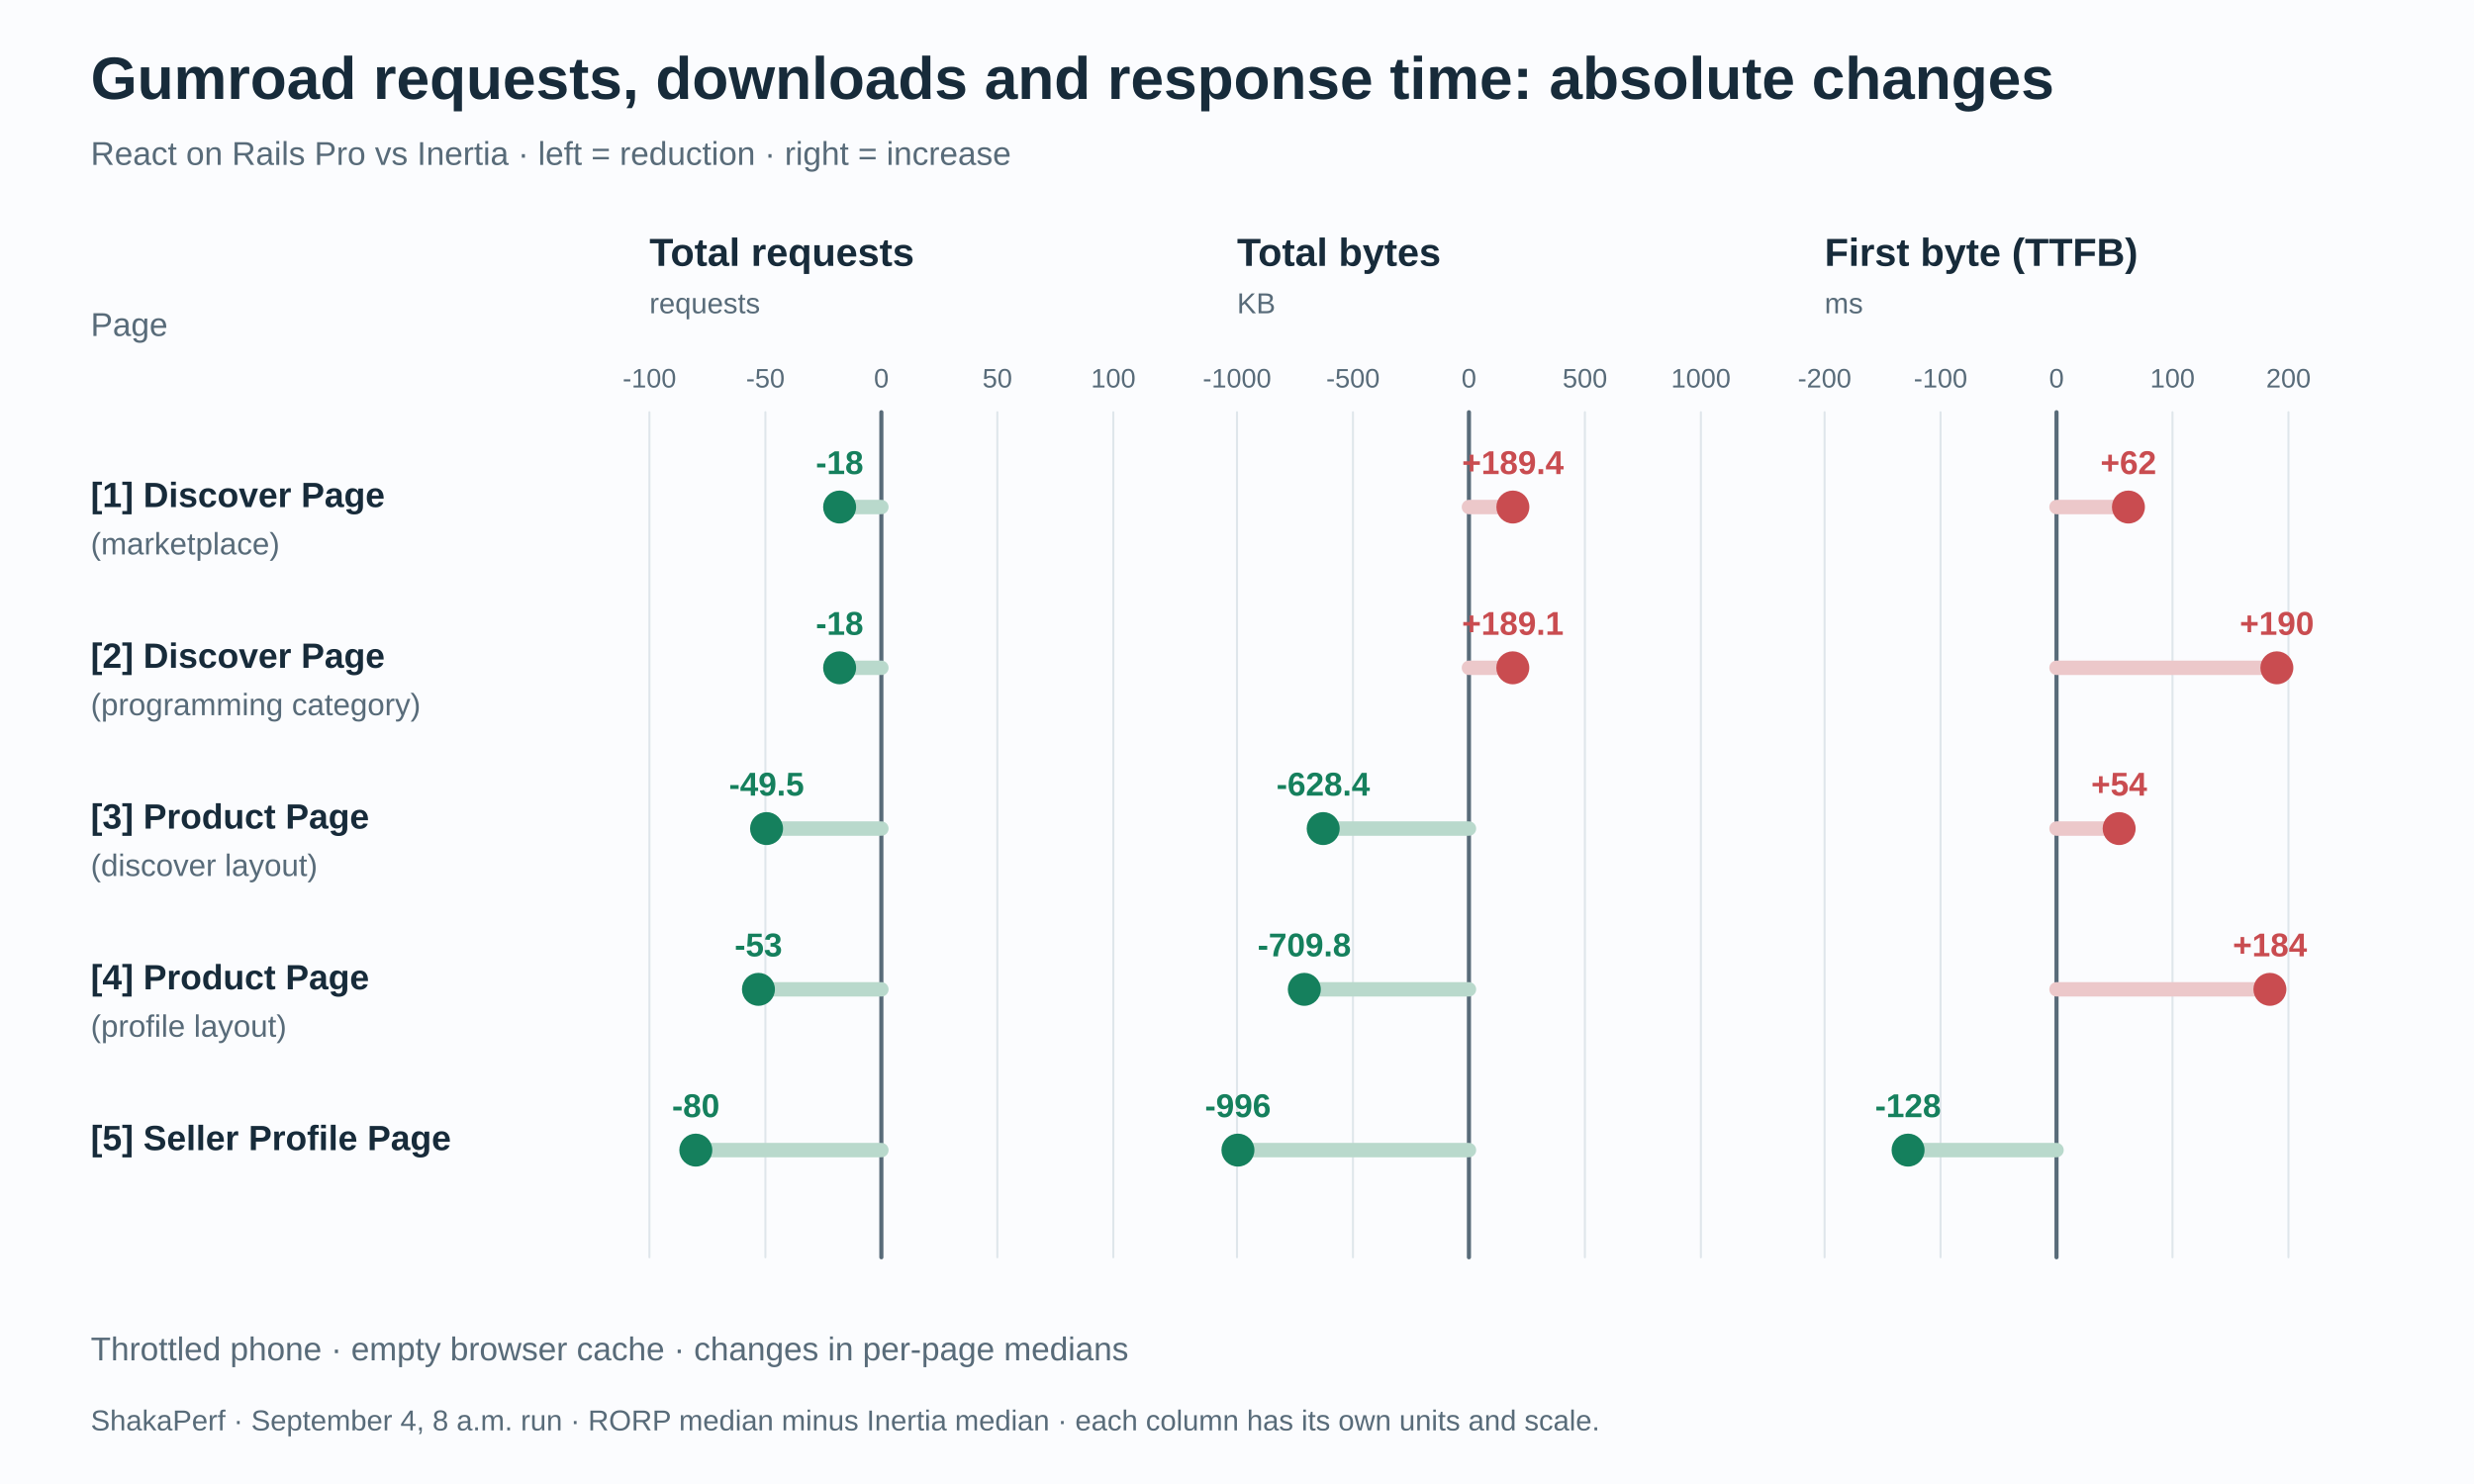
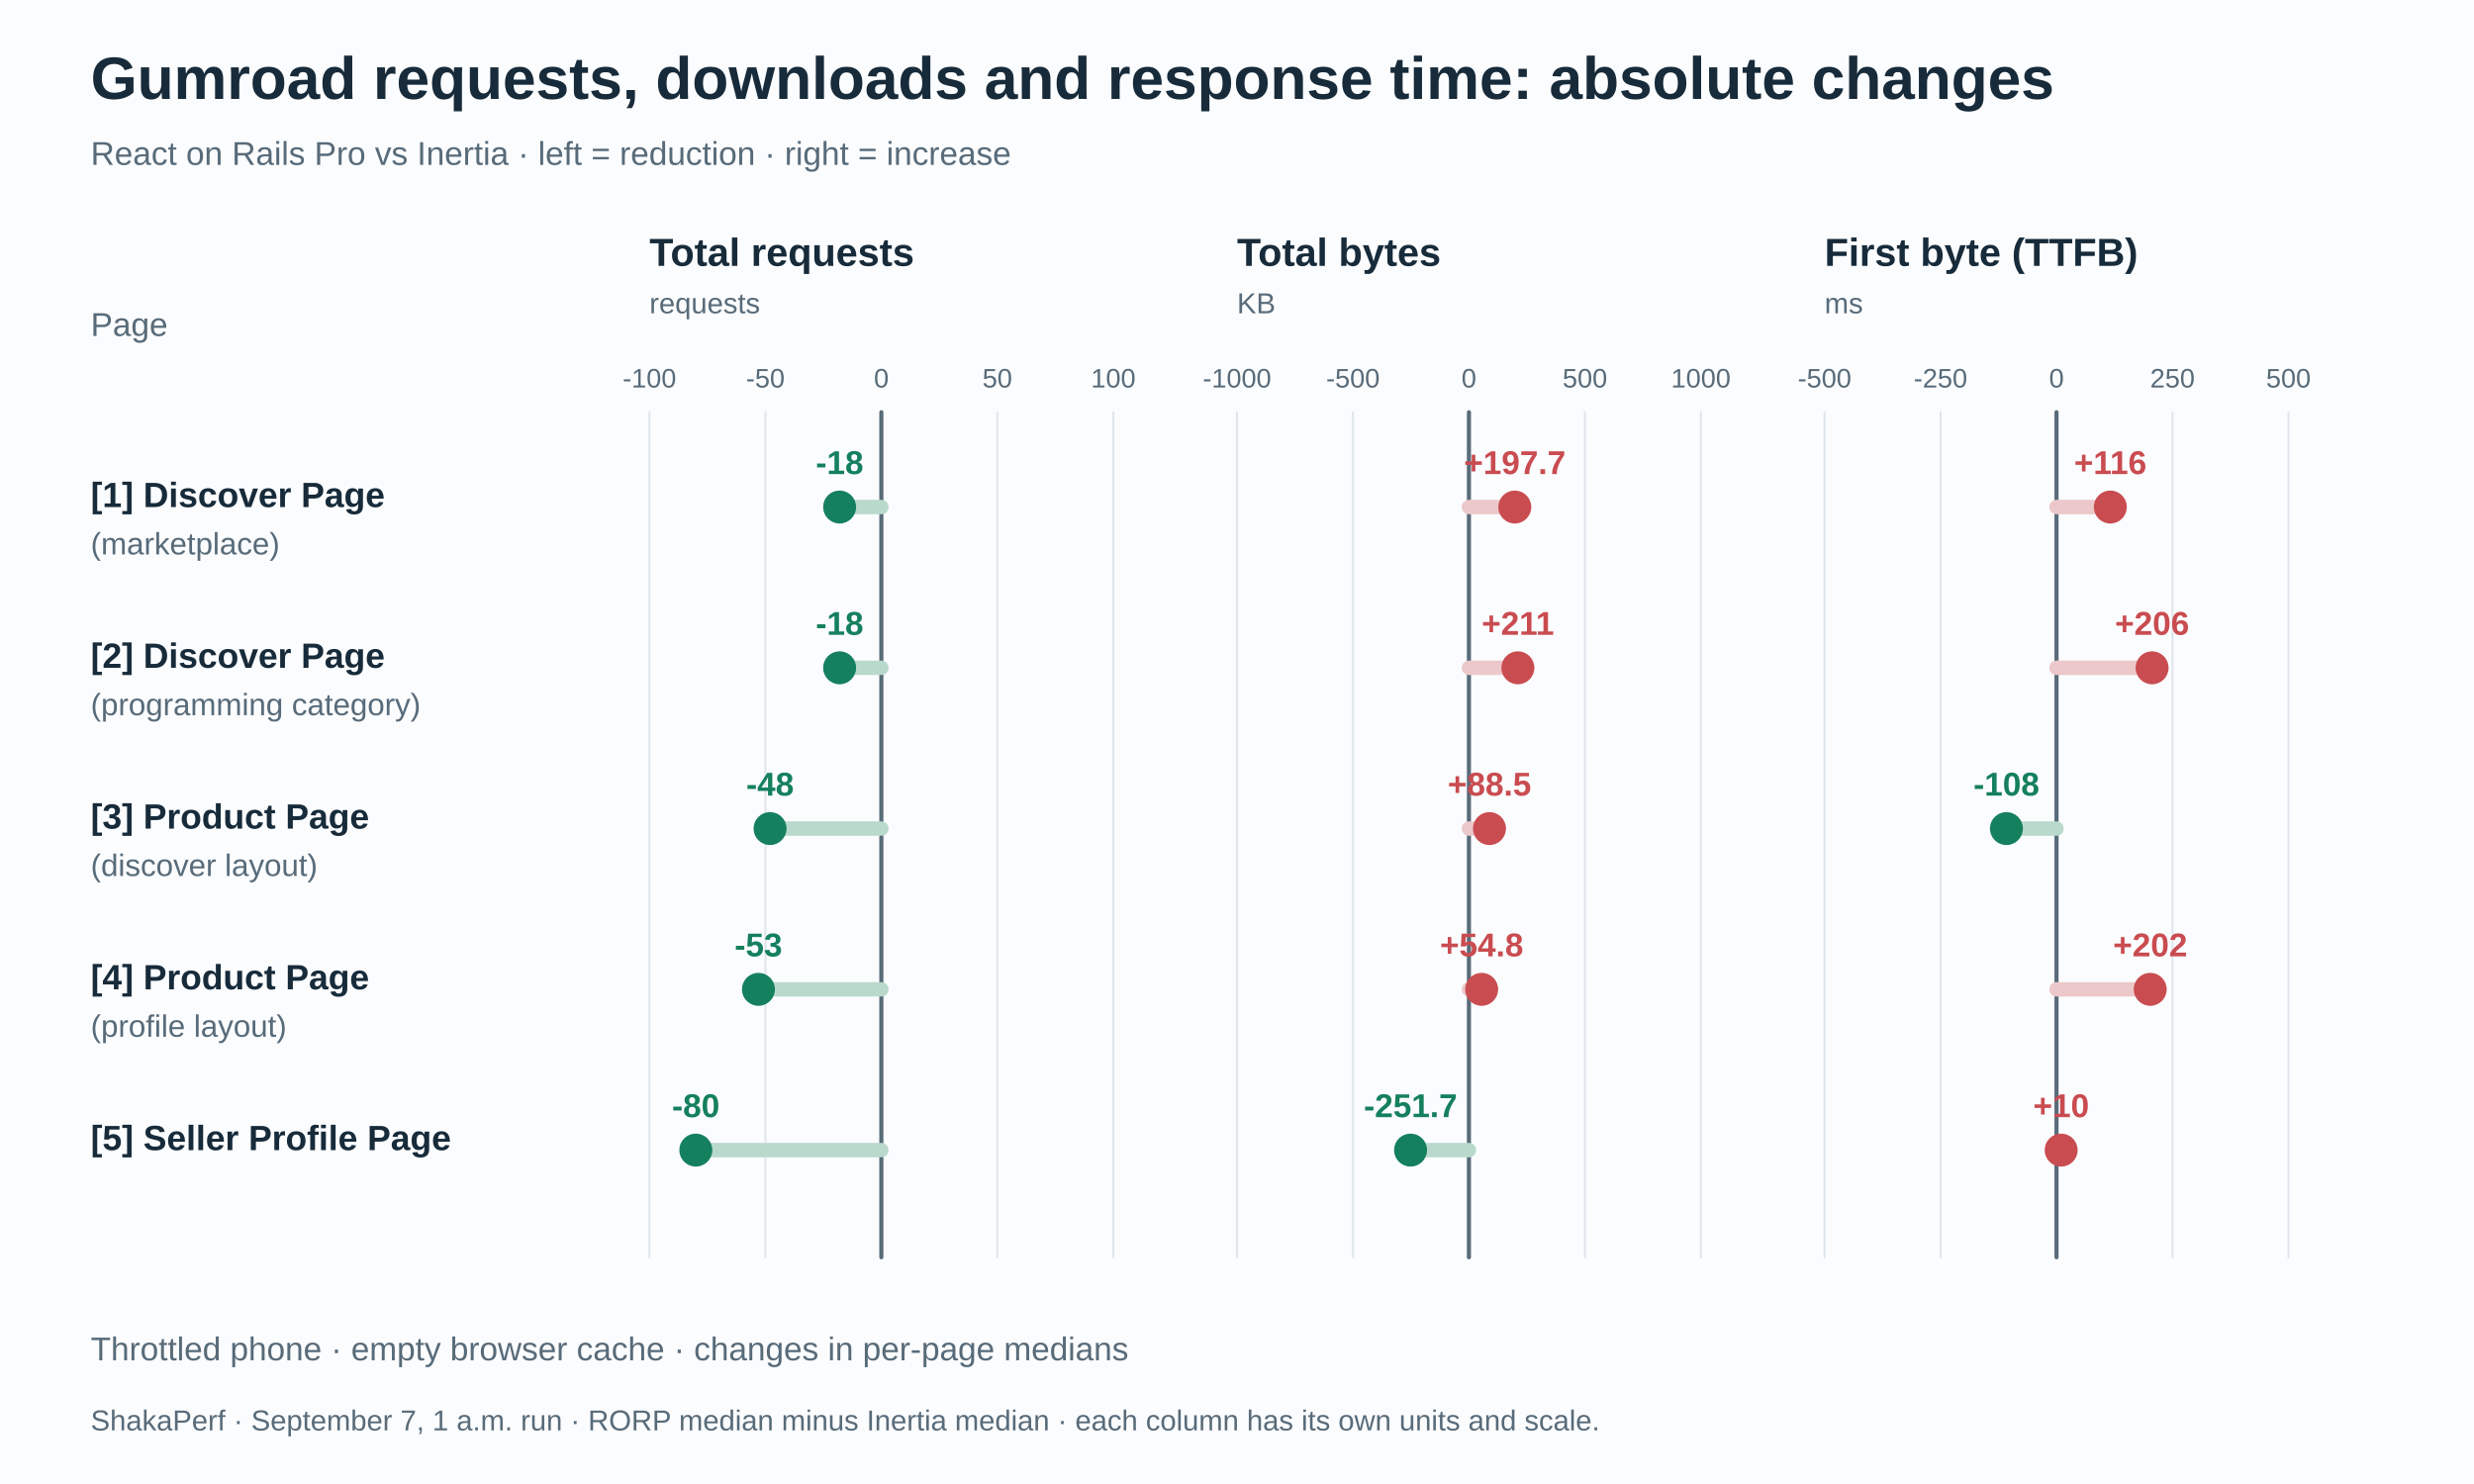
<svg xmlns="http://www.w3.org/2000/svg" font-family="Arial,Helvetica,sans-serif" viewBox="0 0 1200 720">
  <path fill="#fbfcfe" d="M0 0h1200v720H0z" />
  <text x="44" y="48" fill="#172b3a" font-size="29" font-weight="700">Gumroad requests, downloads and response time: absolute changes</text>
  <text x="44" y="80" fill="#586b79" font-size="16" font-weight="400">React on Rails Pro vs Inertia · left = reduction · right = increase</text>
  <text x="44" y="163" fill="#586b79" font-size="16" font-weight="400">Page</text>
  <text x="315" y="129" fill="#172b3a" font-size="19" font-weight="600">Total requests</text>
  <text x="315" y="152" fill="#586b79" font-size="14" font-weight="400">requests</text>
  <path stroke="#dfe6eb" stroke-linecap="round" d="M315 200v410" />
  <text x="315" y="188" fill="#586b79" font-size="13" font-weight="400" text-anchor="middle">-100</text>
  <path stroke="#dfe6eb" stroke-linecap="round" d="M371.25 200v410" />
  <text x="371.25" y="188" fill="#586b79" font-size="13" font-weight="400" text-anchor="middle">-50</text>
  <path stroke="#dfe6eb" stroke-linecap="round" d="M427.5 200v410" />
  <text x="427.5" y="188" fill="#586b79" font-size="13" font-weight="400" text-anchor="middle">0</text>
  <path stroke="#dfe6eb" stroke-linecap="round" d="M483.75 200v410" />
  <text x="483.75" y="188" fill="#586b79" font-size="13" font-weight="400" text-anchor="middle">50</text>
  <path stroke="#dfe6eb" stroke-linecap="round" d="M540 200v410" />
  <text x="540" y="188" fill="#586b79" font-size="13" font-weight="400" text-anchor="middle">100</text>
  <path stroke="#586b79" stroke-linecap="round" stroke-width="2" d="M427.5 200v410" />
-   <g data-case="discover-page-marketplace-cold-landing-phone-ce50b1a3" data-change="-18" data-metric="downloads-count" data-unit="requests">
+   <g data-case="discover-page-marketplace-cold-landing-phone-8ef6e0c4" data-change="-18" data-metric="downloads-count" data-unit="requests">
    <path stroke="#b9d9cc" stroke-linecap="round" stroke-width="7" d="M427.5 246h-20.25" />
    <circle cx="407.25" cy="246" r="7" fill="#15805d" stroke="#15805d" stroke-width="2" />
    <text x="407.25" y="230" fill="#15805d" font-size="16" font-weight="600" text-anchor="middle">-18</text>
  </g>
-   <g data-case="discover-page-programming-category-cold-landing-phone-1ae33a19" data-change="-18" data-metric="downloads-count" data-unit="requests">
+   <g data-case="discover-page-programming-category-cold-landing-phone-1c5da78b" data-change="-18" data-metric="downloads-count" data-unit="requests">
    <path stroke="#b9d9cc" stroke-linecap="round" stroke-width="7" d="M427.5 324h-20.25" />
    <circle cx="407.25" cy="324" r="7" fill="#15805d" stroke="#15805d" stroke-width="2" />
    <text x="407.25" y="308" fill="#15805d" font-size="16" font-weight="600" text-anchor="middle">-18</text>
  </g>
-   <g data-case="product-page-discover-layout-cold-landing-phone-4762b087" data-change="-49.5" data-metric="downloads-count" data-unit="requests">
-     <path stroke="#b9d9cc" stroke-linecap="round" stroke-width="7" d="M427.5 402h-55.687" />
-     <circle cx="371.813" cy="402" r="7" fill="#15805d" stroke="#15805d" stroke-width="2" />
-     <text x="371.813" y="386" fill="#15805d" font-size="16" font-weight="600" text-anchor="middle">-49.5</text>
+   <g data-case="product-page-discover-layout-cold-landing-phone-2c2049e0" data-change="-48" data-metric="downloads-count" data-unit="requests">
+     <path stroke="#b9d9cc" stroke-linecap="round" stroke-width="7" d="M427.5 402h-54" />
+     <circle cx="373.5" cy="402" r="7" fill="#15805d" stroke="#15805d" stroke-width="2" />
+     <text x="373.5" y="386" fill="#15805d" font-size="16" font-weight="600" text-anchor="middle">-48</text>
  </g>
-   <g data-case="product-page-profile-layout-cold-landing-phone-1c0f4f87" data-change="-53" data-metric="downloads-count" data-unit="requests">
+   <g data-case="product-page-profile-layout-cold-landing-phone-46ccdccd" data-change="-53" data-metric="downloads-count" data-unit="requests">
    <path stroke="#b9d9cc" stroke-linecap="round" stroke-width="7" d="M427.5 480h-59.625" />
    <circle cx="367.875" cy="480" r="7" fill="#15805d" stroke="#15805d" stroke-width="2" />
    <text x="367.875" y="464" fill="#15805d" font-size="16" font-weight="600" text-anchor="middle">-53</text>
  </g>
-   <g data-case="seller-profile-cold-landing-phone-b7db1386" data-change="-80" data-metric="downloads-count" data-unit="requests">
+   <g data-case="seller-profile-cold-landing-phone-f8effd61" data-change="-80" data-metric="downloads-count" data-unit="requests">
    <path stroke="#b9d9cc" stroke-linecap="round" stroke-width="7" d="M427.5 558h-90" />
    <circle cx="337.5" cy="558" r="7" fill="#15805d" stroke="#15805d" stroke-width="2" />
    <text x="337.5" y="542" fill="#15805d" font-size="16" font-weight="600" text-anchor="middle">-80</text>
  </g>
  <text x="600" y="129" fill="#172b3a" font-size="19" font-weight="600">Total bytes</text>
  <text x="600" y="152" fill="#586b79" font-size="14" font-weight="400">KB</text>
  <path stroke="#dfe6eb" stroke-linecap="round" d="M600 200v410" />
  <text x="600" y="188" fill="#586b79" font-size="13" font-weight="400" text-anchor="middle">-1000</text>
  <path stroke="#dfe6eb" stroke-linecap="round" d="M656.25 200v410" />
  <text x="656.25" y="188" fill="#586b79" font-size="13" font-weight="400" text-anchor="middle">-500</text>
  <path stroke="#dfe6eb" stroke-linecap="round" d="M712.5 200v410" />
  <text x="712.5" y="188" fill="#586b79" font-size="13" font-weight="400" text-anchor="middle">0</text>
  <path stroke="#dfe6eb" stroke-linecap="round" d="M768.75 200v410" />
  <text x="768.75" y="188" fill="#586b79" font-size="13" font-weight="400" text-anchor="middle">500</text>
  <path stroke="#dfe6eb" stroke-linecap="round" d="M825 200v410" />
  <text x="825" y="188" fill="#586b79" font-size="13" font-weight="400" text-anchor="middle">1000</text>
  <path stroke="#586b79" stroke-linecap="round" stroke-width="2" d="M712.5 200v410" />
-   <g data-case="discover-page-marketplace-cold-landing-phone-ce50b1a3" data-change="189.4" data-metric="downloads" data-unit="KB">
-     <path stroke="#ecc8ca" stroke-linecap="round" stroke-width="7" d="M712.5 246h21.308" />
-     <circle cx="733.808" cy="246" r="7" fill="#c94c50" stroke="#c94c50" stroke-width="2" />
-     <text x="733.808" y="230" fill="#c94c50" font-size="16" font-weight="600" text-anchor="middle">+189.4</text>
+   <g data-case="discover-page-marketplace-cold-landing-phone-8ef6e0c4" data-change="197.7" data-metric="downloads" data-unit="KB">
+     <path stroke="#ecc8ca" stroke-linecap="round" stroke-width="7" d="M712.5 246h22.241" />
+     <circle cx="734.741" cy="246" r="7" fill="#c94c50" stroke="#c94c50" stroke-width="2" />
+     <text x="734.741" y="230" fill="#c94c50" font-size="16" font-weight="600" text-anchor="middle">+197.7</text>
  </g>
-   <g data-case="discover-page-programming-category-cold-landing-phone-1ae33a19" data-change="189.1" data-metric="downloads" data-unit="KB">
-     <path stroke="#ecc8ca" stroke-linecap="round" stroke-width="7" d="M712.5 324h21.274" />
-     <circle cx="733.774" cy="324" r="7" fill="#c94c50" stroke="#c94c50" stroke-width="2" />
-     <text x="733.774" y="308" fill="#c94c50" font-size="16" font-weight="600" text-anchor="middle">+189.1</text>
+   <g data-case="discover-page-programming-category-cold-landing-phone-1c5da78b" data-change="211" data-metric="downloads" data-unit="KB">
+     <path stroke="#ecc8ca" stroke-linecap="round" stroke-width="7" d="M712.5 324h23.737" />
+     <circle cx="736.237" cy="324" r="7" fill="#c94c50" stroke="#c94c50" stroke-width="2" />
+     <text x="736.237" y="308" fill="#c94c50" font-size="16" font-weight="600" text-anchor="middle">+211</text>
  </g>
-   <g data-case="product-page-discover-layout-cold-landing-phone-4762b087" data-change="-628.4" data-metric="downloads" data-unit="KB">
-     <path stroke="#b9d9cc" stroke-linecap="round" stroke-width="7" d="M712.5 402h-70.695" />
-     <circle cx="641.805" cy="402" r="7" fill="#15805d" stroke="#15805d" stroke-width="2" />
-     <text x="641.805" y="386" fill="#15805d" font-size="16" font-weight="600" text-anchor="middle">-628.4</text>
+   <g data-case="product-page-discover-layout-cold-landing-phone-2c2049e0" data-change="88.5" data-metric="downloads" data-unit="KB">
+     <path stroke="#ecc8ca" stroke-linecap="round" stroke-width="7" d="M712.5 402h9.956" />
+     <circle cx="722.456" cy="402" r="7" fill="#c94c50" stroke="#c94c50" stroke-width="2" />
+     <text x="722.456" y="386" fill="#c94c50" font-size="16" font-weight="600" text-anchor="middle">+88.5</text>
  </g>
-   <g data-case="product-page-profile-layout-cold-landing-phone-1c0f4f87" data-change="-709.8" data-metric="downloads" data-unit="KB">
-     <path stroke="#b9d9cc" stroke-linecap="round" stroke-width="7" d="M712.5 480h-79.852" />
-     <circle cx="632.648" cy="480" r="7" fill="#15805d" stroke="#15805d" stroke-width="2" />
-     <text x="632.648" y="464" fill="#15805d" font-size="16" font-weight="600" text-anchor="middle">-709.8</text>
+   <g data-case="product-page-profile-layout-cold-landing-phone-46ccdccd" data-change="54.8" data-metric="downloads" data-unit="KB">
+     <path stroke="#ecc8ca" stroke-linecap="round" stroke-width="7" d="M712.5 480h6.165" />
+     <circle cx="718.665" cy="480" r="7" fill="#c94c50" stroke="#c94c50" stroke-width="2" />
+     <text x="718.665" y="464" fill="#c94c50" font-size="16" font-weight="600" text-anchor="middle">+54.8</text>
  </g>
-   <g data-case="seller-profile-cold-landing-phone-b7db1386" data-change="-996" data-metric="downloads" data-unit="KB">
-     <path stroke="#b9d9cc" stroke-linecap="round" stroke-width="7" d="M712.5 558H600.45" />
-     <circle cx="600.45" cy="558" r="7" fill="#15805d" stroke="#15805d" stroke-width="2" />
-     <text x="600.45" y="542" fill="#15805d" font-size="16" font-weight="600" text-anchor="middle">-996</text>
+   <g data-case="seller-profile-cold-landing-phone-f8effd61" data-change="-251.7" data-metric="downloads" data-unit="KB">
+     <path stroke="#b9d9cc" stroke-linecap="round" stroke-width="7" d="M712.5 558h-28.316" />
+     <circle cx="684.184" cy="558" r="7" fill="#15805d" stroke="#15805d" stroke-width="2" />
+     <text x="684.184" y="542" fill="#15805d" font-size="16" font-weight="600" text-anchor="middle">-251.7</text>
  </g>
  <text x="885" y="129" fill="#172b3a" font-size="19" font-weight="600">First byte (TTFB)</text>
  <text x="885" y="152" fill="#586b79" font-size="14" font-weight="400">ms</text>
  <path stroke="#dfe6eb" stroke-linecap="round" d="M885 200v410" />
-   <text x="885" y="188" fill="#586b79" font-size="13" font-weight="400" text-anchor="middle">-200</text>
+   <text x="885" y="188" fill="#586b79" font-size="13" font-weight="400" text-anchor="middle">-500</text>
  <path stroke="#dfe6eb" stroke-linecap="round" d="M941.25 200v410" />
-   <text x="941.25" y="188" fill="#586b79" font-size="13" font-weight="400" text-anchor="middle">-100</text>
+   <text x="941.25" y="188" fill="#586b79" font-size="13" font-weight="400" text-anchor="middle">-250</text>
  <path stroke="#dfe6eb" stroke-linecap="round" d="M997.5 200v410" />
  <text x="997.5" y="188" fill="#586b79" font-size="13" font-weight="400" text-anchor="middle">0</text>
  <path stroke="#dfe6eb" stroke-linecap="round" d="M1053.75 200v410" />
-   <text x="1053.75" y="188" fill="#586b79" font-size="13" font-weight="400" text-anchor="middle">100</text>
+   <text x="1053.75" y="188" fill="#586b79" font-size="13" font-weight="400" text-anchor="middle">250</text>
  <path stroke="#dfe6eb" stroke-linecap="round" d="M1110 200v410" />
-   <text x="1110" y="188" fill="#586b79" font-size="13" font-weight="400" text-anchor="middle">200</text>
+   <text x="1110" y="188" fill="#586b79" font-size="13" font-weight="400" text-anchor="middle">500</text>
  <path stroke="#586b79" stroke-linecap="round" stroke-width="2" d="M997.5 200v410" />
-   <g data-case="discover-page-marketplace-cold-landing-phone-ce50b1a3" data-change="62" data-metric="TTFB" data-unit="ms">
-     <path stroke="#ecc8ca" stroke-linecap="round" stroke-width="7" d="M997.5 246h34.875" />
-     <circle cx="1032.375" cy="246" r="7" fill="#c94c50" stroke="#c94c50" stroke-width="2" />
-     <text x="1032.375" y="230" fill="#c94c50" font-size="16" font-weight="600" text-anchor="middle">+62</text>
+   <g data-case="discover-page-marketplace-cold-landing-phone-8ef6e0c4" data-change="116" data-metric="TTFB" data-unit="ms">
+     <path stroke="#ecc8ca" stroke-linecap="round" stroke-width="7" d="M997.5 246h26.1" />
+     <circle cx="1023.6" cy="246" r="7" fill="#c94c50" stroke="#c94c50" stroke-width="2" />
+     <text x="1023.6" y="230" fill="#c94c50" font-size="16" font-weight="600" text-anchor="middle">+116</text>
  </g>
-   <g data-case="discover-page-programming-category-cold-landing-phone-1ae33a19" data-change="190" data-metric="TTFB" data-unit="ms">
-     <path stroke="#ecc8ca" stroke-linecap="round" stroke-width="7" d="M997.5 324h106.875" />
-     <circle cx="1104.375" cy="324" r="7" fill="#c94c50" stroke="#c94c50" stroke-width="2" />
-     <text x="1104.375" y="308" fill="#c94c50" font-size="16" font-weight="600" text-anchor="middle">+190</text>
+   <g data-case="discover-page-programming-category-cold-landing-phone-1c5da78b" data-change="206" data-metric="TTFB" data-unit="ms">
+     <path stroke="#ecc8ca" stroke-linecap="round" stroke-width="7" d="M997.5 324h46.35" />
+     <circle cx="1043.85" cy="324" r="7" fill="#c94c50" stroke="#c94c50" stroke-width="2" />
+     <text x="1043.85" y="308" fill="#c94c50" font-size="16" font-weight="600" text-anchor="middle">+206</text>
  </g>
-   <g data-case="product-page-discover-layout-cold-landing-phone-4762b087" data-change="54" data-metric="TTFB" data-unit="ms">
-     <path stroke="#ecc8ca" stroke-linecap="round" stroke-width="7" d="M997.5 402h30.375" />
-     <circle cx="1027.875" cy="402" r="7" fill="#c94c50" stroke="#c94c50" stroke-width="2" />
-     <text x="1027.875" y="386" fill="#c94c50" font-size="16" font-weight="600" text-anchor="middle">+54</text>
+   <g data-case="product-page-discover-layout-cold-landing-phone-2c2049e0" data-change="-108" data-metric="TTFB" data-unit="ms">
+     <path stroke="#b9d9cc" stroke-linecap="round" stroke-width="7" d="M997.5 402h-24.3" />
+     <circle cx="973.2" cy="402" r="7" fill="#15805d" stroke="#15805d" stroke-width="2" />
+     <text x="973.2" y="386" fill="#15805d" font-size="16" font-weight="600" text-anchor="middle">-108</text>
  </g>
-   <g data-case="product-page-profile-layout-cold-landing-phone-1c0f4f87" data-change="184" data-metric="TTFB" data-unit="ms">
-     <path stroke="#ecc8ca" stroke-linecap="round" stroke-width="7" d="M997.5 480H1101" />
-     <circle cx="1101" cy="480" r="7" fill="#c94c50" stroke="#c94c50" stroke-width="2" />
-     <text x="1101" y="464" fill="#c94c50" font-size="16" font-weight="600" text-anchor="middle">+184</text>
+   <g data-case="product-page-profile-layout-cold-landing-phone-46ccdccd" data-change="202" data-metric="TTFB" data-unit="ms">
+     <path stroke="#ecc8ca" stroke-linecap="round" stroke-width="7" d="M997.5 480h45.45" />
+     <circle cx="1042.95" cy="480" r="7" fill="#c94c50" stroke="#c94c50" stroke-width="2" />
+     <text x="1042.95" y="464" fill="#c94c50" font-size="16" font-weight="600" text-anchor="middle">+202</text>
  </g>
-   <g data-case="seller-profile-cold-landing-phone-b7db1386" data-change="-128" data-metric="TTFB" data-unit="ms">
-     <path stroke="#b9d9cc" stroke-linecap="round" stroke-width="7" d="M997.5 558h-72" />
-     <circle cx="925.5" cy="558" r="7" fill="#15805d" stroke="#15805d" stroke-width="2" />
-     <text x="925.5" y="542" fill="#15805d" font-size="16" font-weight="600" text-anchor="middle">-128</text>
+   <g data-case="seller-profile-cold-landing-phone-f8effd61" data-change="10" data-metric="TTFB" data-unit="ms">
+     <path stroke="#ecc8ca" stroke-linecap="round" stroke-width="7" d="M997.5 558h2.25" />
+     <circle cx="999.75" cy="558" r="7" fill="#c94c50" stroke="#c94c50" stroke-width="2" />
+     <text x="999.75" y="542" fill="#c94c50" font-size="16" font-weight="600" text-anchor="middle">+10</text>
  </g>
  <text x="44" y="246" fill="#172b3a" font-size="17" font-weight="600">[1] Discover Page</text>
  <text x="44" y="269" fill="#586b79" font-size="15" font-weight="400">(marketplace)</text>
  <text x="44" y="324" fill="#172b3a" font-size="17" font-weight="600">[2] Discover Page</text>
  <text x="44" y="347" fill="#586b79" font-size="15" font-weight="400">(programming category)</text>
  <text x="44" y="402" fill="#172b3a" font-size="17" font-weight="600">[3] Product Page</text>
  <text x="44" y="425" fill="#586b79" font-size="15" font-weight="400">(discover layout)</text>
  <text x="44" y="480" fill="#172b3a" font-size="17" font-weight="600">[4] Product Page</text>
  <text x="44" y="503" fill="#586b79" font-size="15" font-weight="400">(profile layout)</text>
  <text x="44" y="558" fill="#172b3a" font-size="17" font-weight="600">[5] Seller Profile Page</text>
  <text x="44" y="660" fill="#586b79" font-size="16" font-weight="400">Throttled phone · empty browser cache · changes in per-page medians</text>
-   <text x="44" y="694" fill="#586b79" font-size="14" font-weight="400">ShakaPerf · September 4, 8 a.m. run · RORP median minus Inertia median · each column has its own units and scale.</text>
+   <text x="44" y="694" fill="#586b79" font-size="14" font-weight="400">ShakaPerf · September 7, 1 a.m. run · RORP median minus Inertia median · each column has its own units and scale.</text>
</svg>
